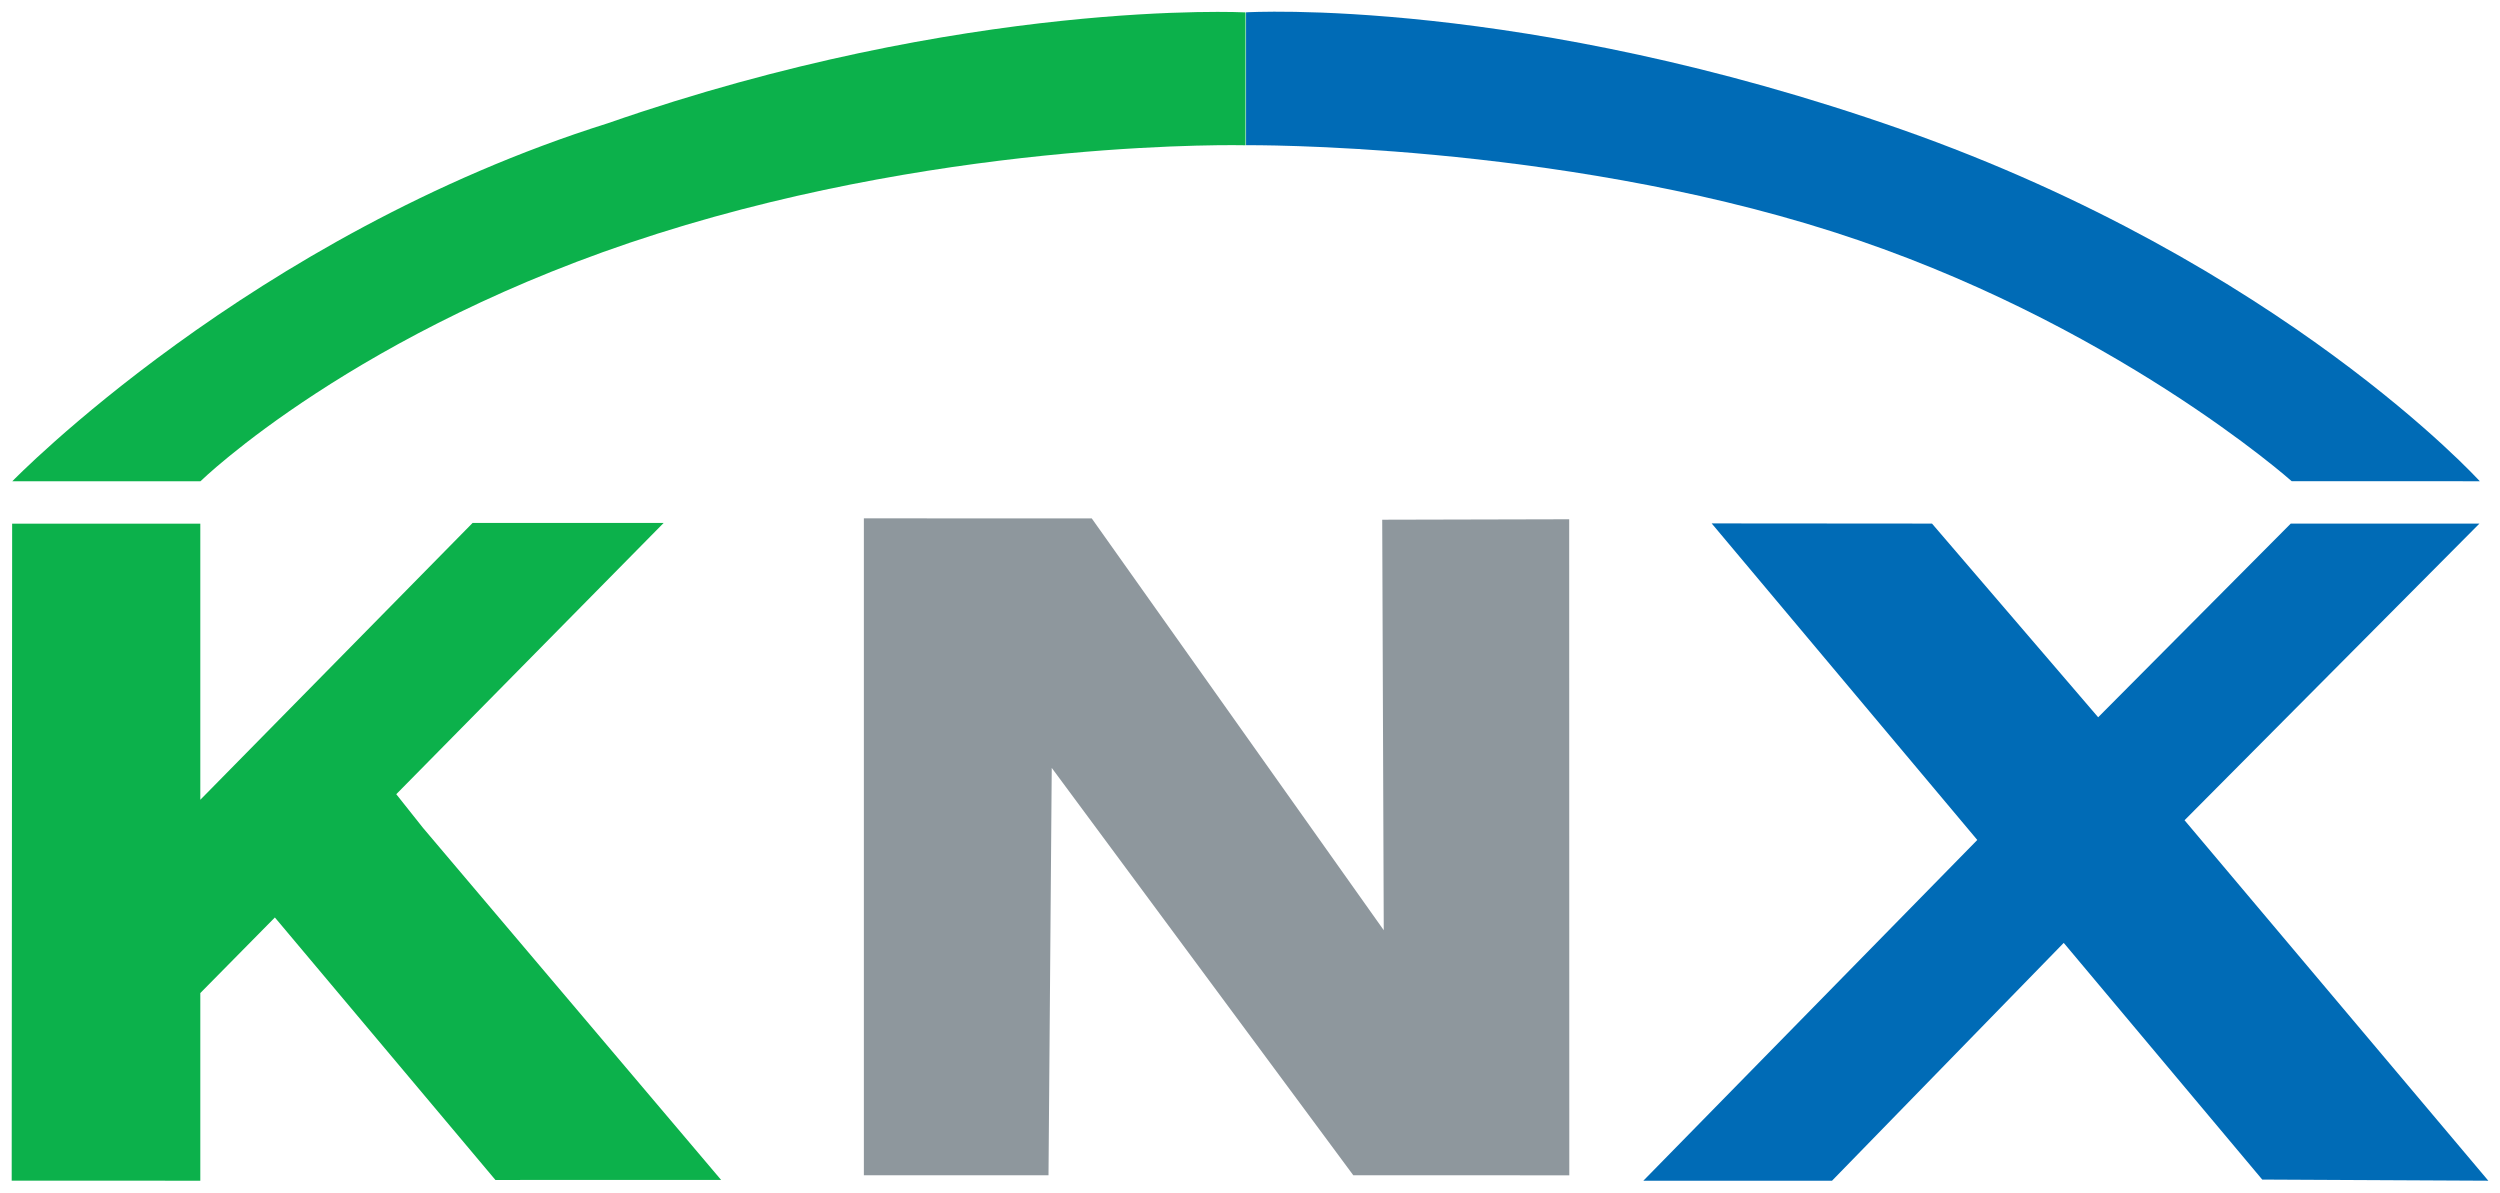
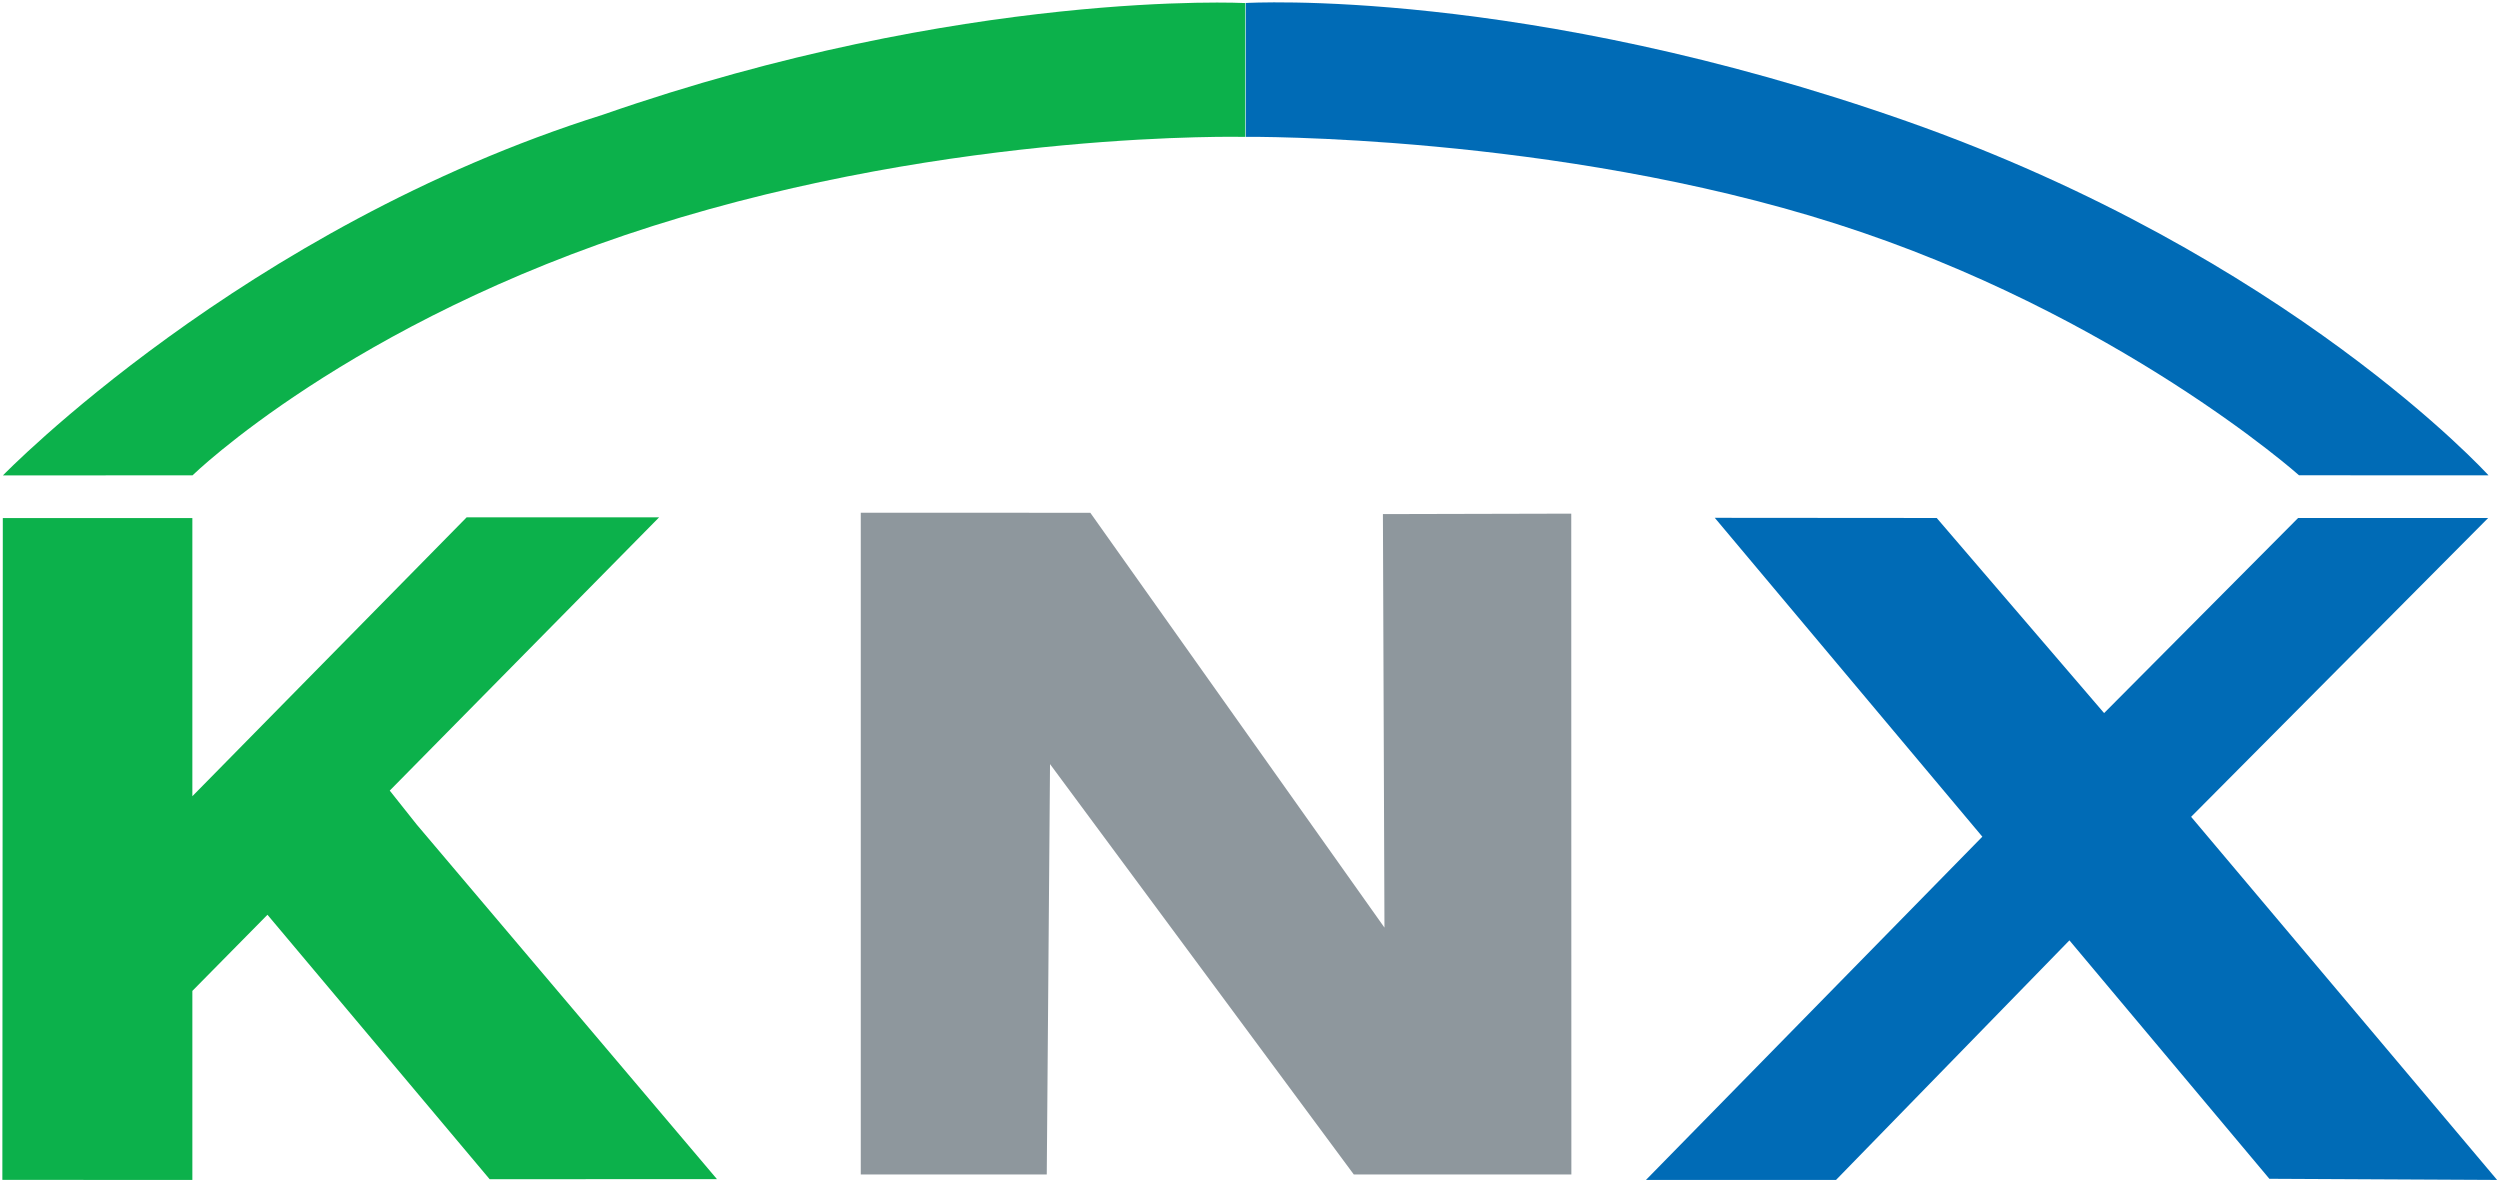
- <svg xmlns="http://www.w3.org/2000/svg" width="1069.27" height="510" viewBox="0 0 1069.27 510" version="1.1">
+ <svg xmlns="http://www.w3.org/2000/svg" width="1061.5" height="502" viewBox="4 4 1061.5 502" version="1.1">
  <path d="m 532.946,62.103 c 0,0 131.136,-1.24 250.604,36.898 c 119.493,38.113 196.619,106.805 196.619,106.805 l 80.456,0.024 c 0,0 -84.564,-93.217 -247.201,-150.411 C 650.785,-1.751 532.946,5.273 532.946,5.273 L 532.946,62.103" fill="#006bb6" fill-rule="nonzero" />
  <path d="m 259.955,52.72 c -152.818,48.103 -254.712,153.134 -254.712,153.134 l 80.504,-0.024 c 0,0 66.674,-65.07 195.525,-105.905 c 128.827,-40.836 251.455,-37.797 251.455,-37.797 l 0,-56.83 C 532.727,5.298 413.672,-0.828 259.955,52.72" fill="#0cb14b" fill-rule="nonzero" />
  <path d="m 466.952,221.727 l 124.889,176.128 l -0.656,-175.569 l 79.97,-0.194 l 0.049,280.599 l -92.391,-0.024 l -128.972,-174.232 l -1.385,174.232 l -78.973,0 l 0,-280.964" fill="#8e979d" fill-rule="nonzero" />
  <path d="M 1064.27,505 L 967.577,504.514 L 882.673,403.276 L 783.574,505 l -80.699,0 l 142.827,-145.744 l -113.61,-135.389 l 94.238,0.073 l 71.073,82.838 l 82.376,-82.838 l 80.699,0 l -126.129,126.882" fill="#006bb6" fill-rule="nonzero" />
  <path d="m 180.933,354.102 l -11.449,-14.414 l 114.364,-116.017 l -81.72,0 l -116.454,118.399 l 0,-118.107 l -80.48,0 l -0.194,281.012 l 80.675,0.024 l 0,-80.261 l 31.891,-32.328 l 94.335,112.274 l 96.523,-0.024" fill="#0cb14b" fill-rule="nonzero" />
</svg>
